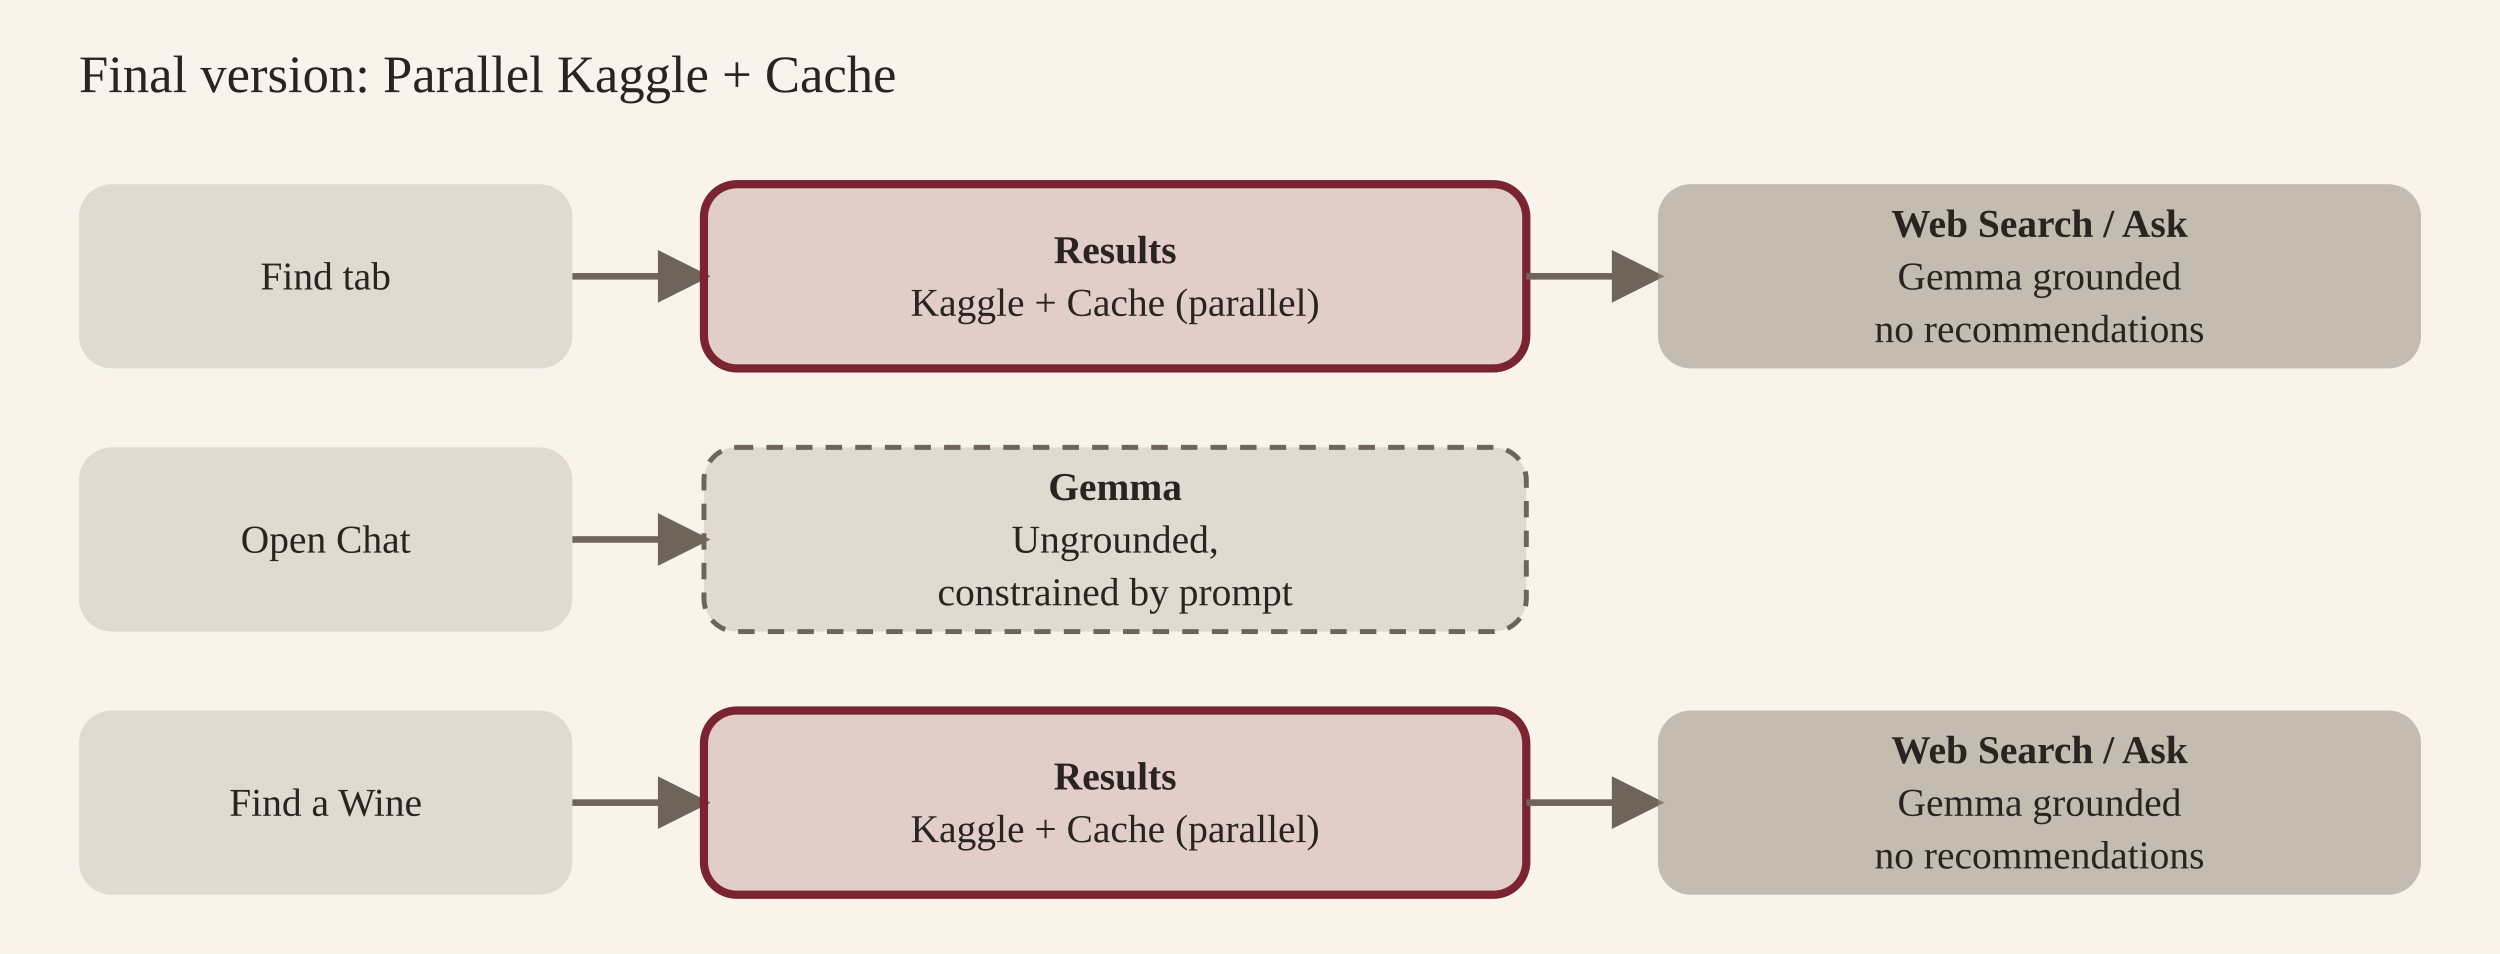
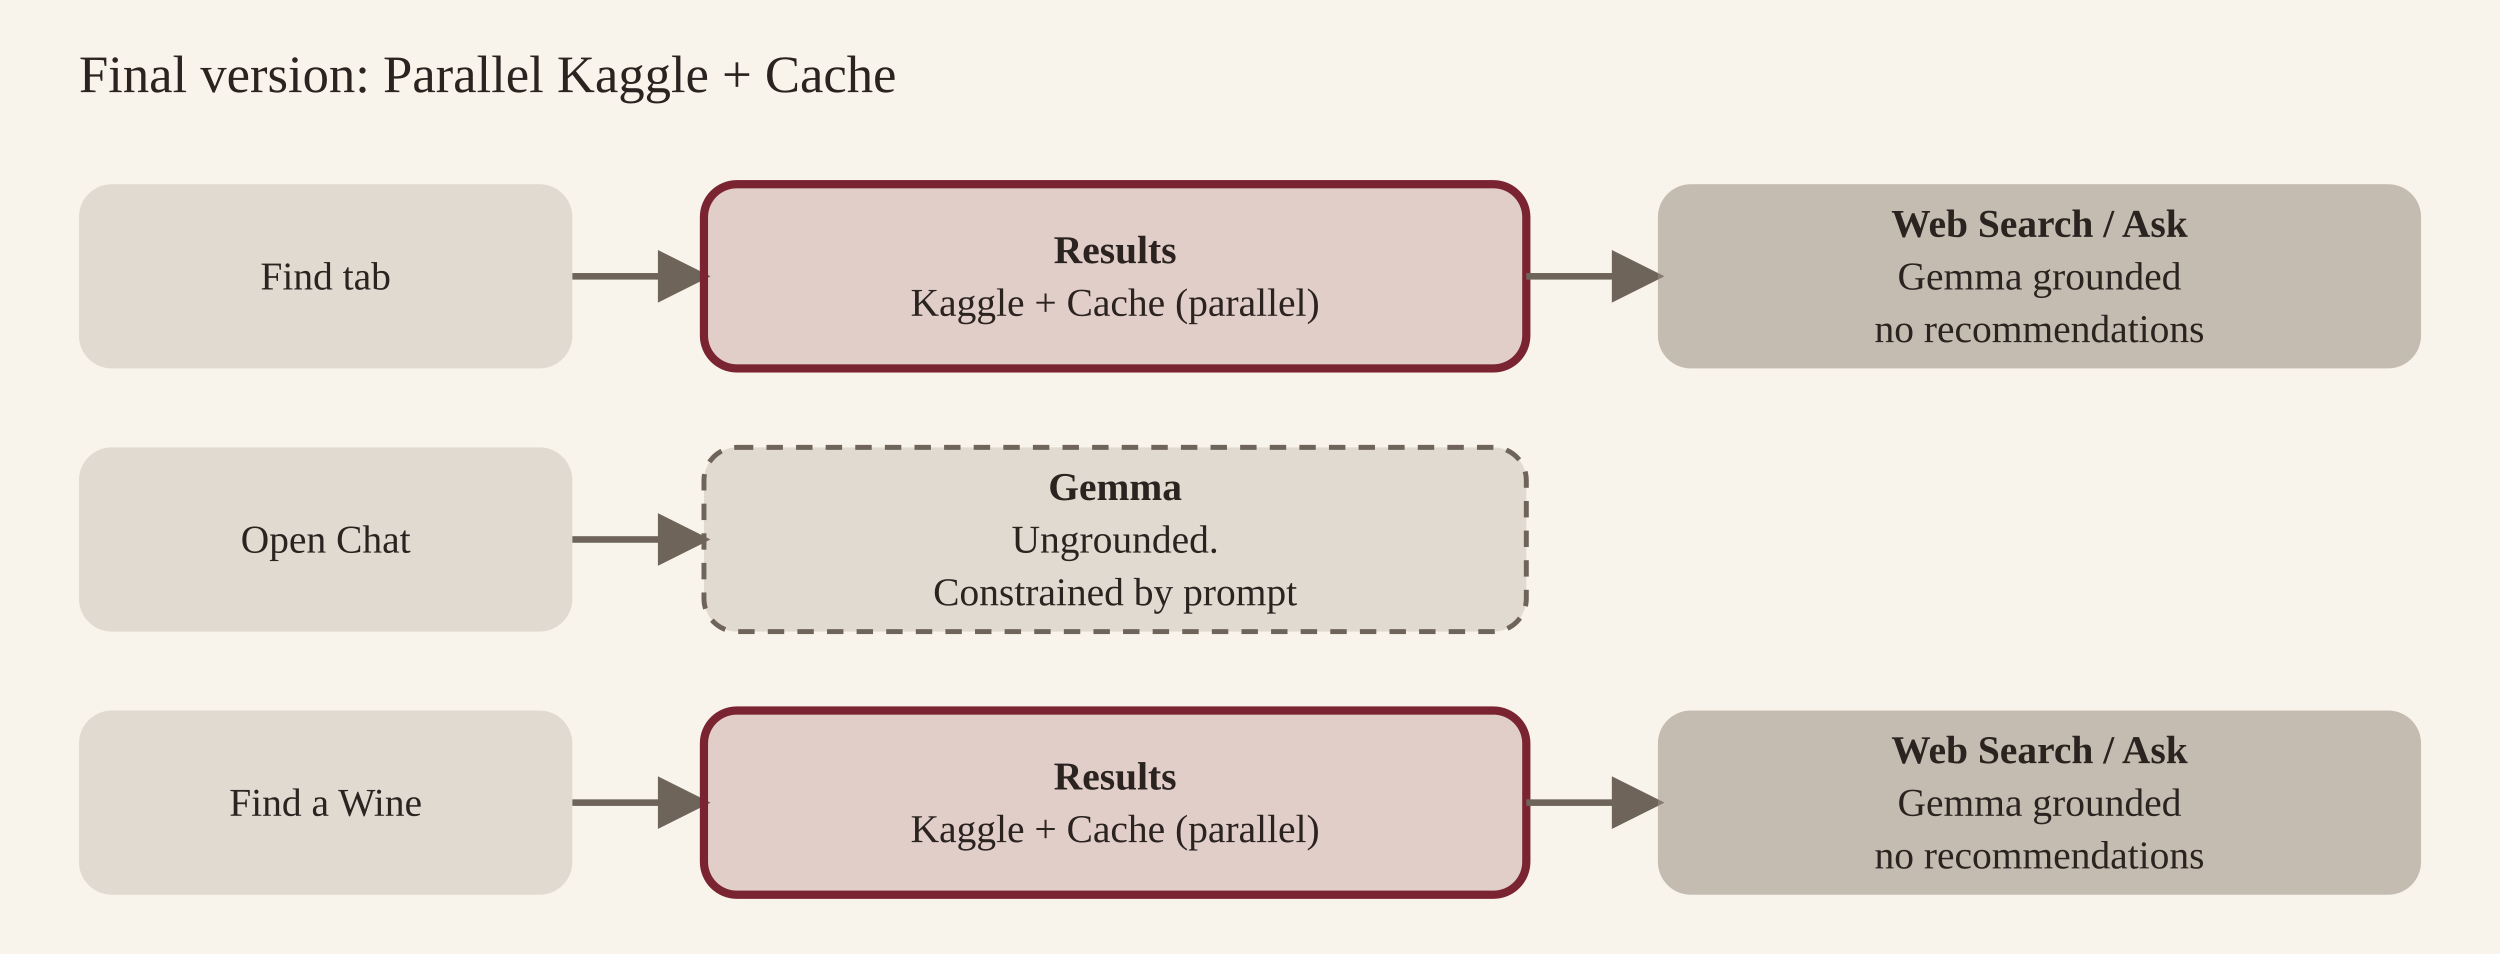
- <svg xmlns="http://www.w3.org/2000/svg" width="760" height="290" font-family="Georgia, 'Times New Roman', serif" viewBox="0 0 760 290" role="img" aria-label="Final version: Find tab and Find a Wine go to parallel Kaggle and cache results, then web search or grounded Ask; Open Chat goes to Gemma, ungrounded but constrained by prompt" font-size="12">
+ <svg xmlns="http://www.w3.org/2000/svg" width="760" height="290" font-family="Georgia, 'Times New Roman', serif" viewBox="0 0 760 290" role="img" aria-label="Final version: Find tab and Find a Wine go to parallel Kaggle and cache results, then web search or grounded Ask; Open Chat goes to Gemma, ungrounded and constrained by prompt" font-size="12">
  <rect width="100%" height="100%" fill="#F8F4EC" />
  <text x="24" y="28" font-size="16" fill="#2B2320">Final version: Parallel Kaggle + Cache</text>
  <defs>
    <marker id="arrow-v2" markerWidth="8" markerHeight="8" refX="6" refY="4" orient="auto">
      <path d="M0,0 L8,4 L0,8 Z" fill="#6E645A" />
    </marker>
  </defs>
  <g>
    <rect x="24" y="56" width="150" height="56" rx="10" fill="#9A8F82" fill-opacity="0.25" stroke="none" />
    <text x="99.0" y="88" text-anchor="middle" fill="#2B2320">Find tab</text>
  </g>
  <line x1="174" y1="84.0" x2="212" y2="84.0" stroke="#6E645A" stroke-width="2" marker-end="url(#arrow-v2)" />
  <g>
    <rect x="214" y="56" width="250" height="56" rx="10" fill="#7A2331" fill-opacity="0.18" stroke="#7A2331" stroke-width="2.5" />
    <text x="339.0" y="80" text-anchor="middle" fill="#2B2320" font-weight="bold">Results</text>
    <text x="339.0" y="96" text-anchor="middle" fill="#2B2320">Kaggle + Cache (parallel)</text>
  </g>
  <line x1="464" y1="84.0" x2="502" y2="84.0" stroke="#6E645A" stroke-width="2" marker-end="url(#arrow-v2)" />
  <g>
    <rect x="504" y="56" width="232" height="56" rx="10" fill="#9A8F82" fill-opacity="0.55" stroke="none" />
    <text x="620.0" y="72" text-anchor="middle" fill="#2B2320" font-weight="bold">Web Search / Ask</text>
    <text x="620.0" y="88" text-anchor="middle" fill="#2B2320">Gemma grounded</text>
    <text x="620.0" y="104" text-anchor="middle" fill="#2B2320">no recommendations</text>
  </g>
  <g>
    <rect x="24" y="136" width="150" height="56" rx="10" fill="#9A8F82" fill-opacity="0.25" stroke="none" />
    <text x="99.0" y="168" text-anchor="middle" fill="#2B2320">Open Chat</text>
  </g>
  <line x1="174" y1="164.0" x2="212" y2="164.0" stroke="#6E645A" stroke-width="2" marker-end="url(#arrow-v2)" />
  <g>
    <rect x="214" y="136" width="250" height="56" rx="10" fill="#9A8F82" fill-opacity="0.25" stroke="#6E645A" stroke-width="1.5" stroke-dasharray="5 4" />
    <text x="339.0" y="152" text-anchor="middle" fill="#2B2320" font-weight="bold">Gemma</text>
-     <text x="339.0" y="168" text-anchor="middle" fill="#2B2320">Ungrounded,</text>
-     <text x="339.0" y="184" text-anchor="middle" fill="#2B2320">constrained by prompt</text>
+     <text x="339.0" y="168" text-anchor="middle" fill="#2B2320">Ungrounded.</text>
+     <text x="339.0" y="184" text-anchor="middle" fill="#2B2320">Constrained by prompt</text>
  </g>
  <g>
    <rect x="24" y="216" width="150" height="56" rx="10" fill="#9A8F82" fill-opacity="0.25" stroke="none" />
    <text x="99.0" y="248" text-anchor="middle" fill="#2B2320">Find a Wine</text>
  </g>
  <line x1="174" y1="244.0" x2="212" y2="244.0" stroke="#6E645A" stroke-width="2" marker-end="url(#arrow-v2)" />
  <g>
    <rect x="214" y="216" width="250" height="56" rx="10" fill="#7A2331" fill-opacity="0.18" stroke="#7A2331" stroke-width="2.5" />
    <text x="339.0" y="240" text-anchor="middle" fill="#2B2320" font-weight="bold">Results</text>
    <text x="339.0" y="256" text-anchor="middle" fill="#2B2320">Kaggle + Cache (parallel)</text>
  </g>
  <line x1="464" y1="244.0" x2="502" y2="244.0" stroke="#6E645A" stroke-width="2" marker-end="url(#arrow-v2)" />
  <g>
    <rect x="504" y="216" width="232" height="56" rx="10" fill="#9A8F82" fill-opacity="0.55" stroke="none" />
    <text x="620.0" y="232" text-anchor="middle" fill="#2B2320" font-weight="bold">Web Search / Ask</text>
    <text x="620.0" y="248" text-anchor="middle" fill="#2B2320">Gemma grounded</text>
    <text x="620.0" y="264" text-anchor="middle" fill="#2B2320">no recommendations</text>
  </g>
</svg>
